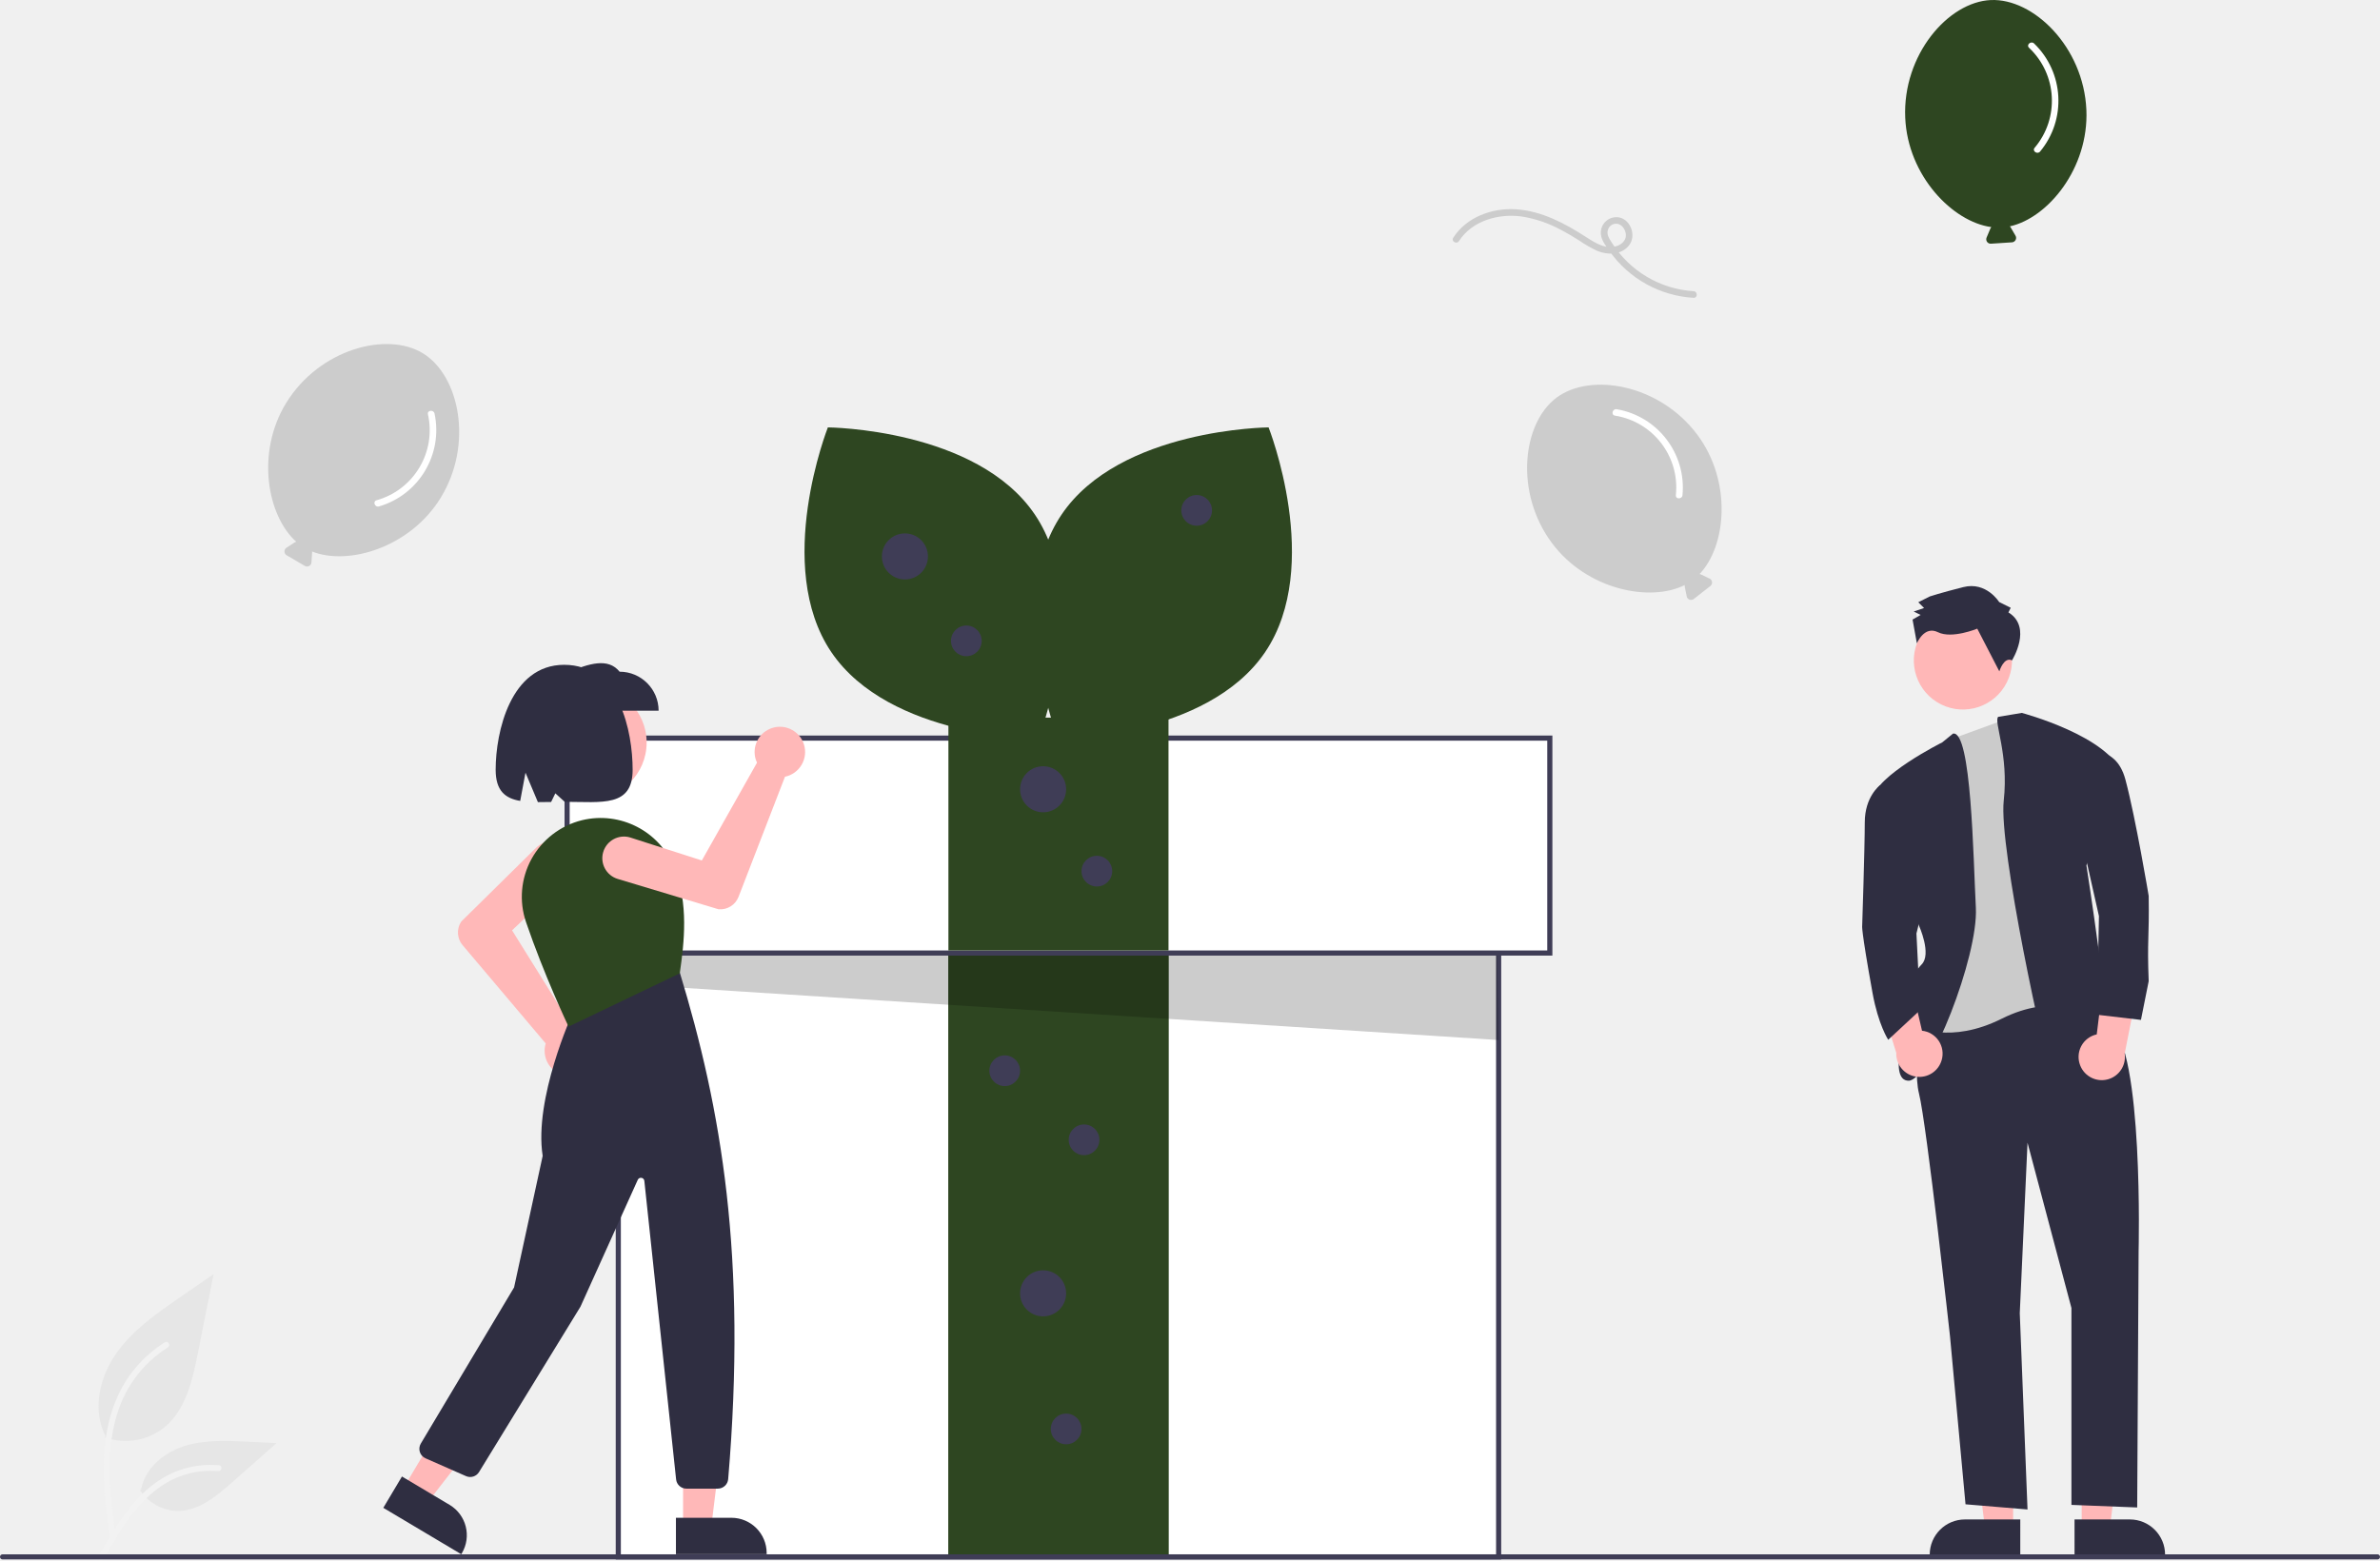
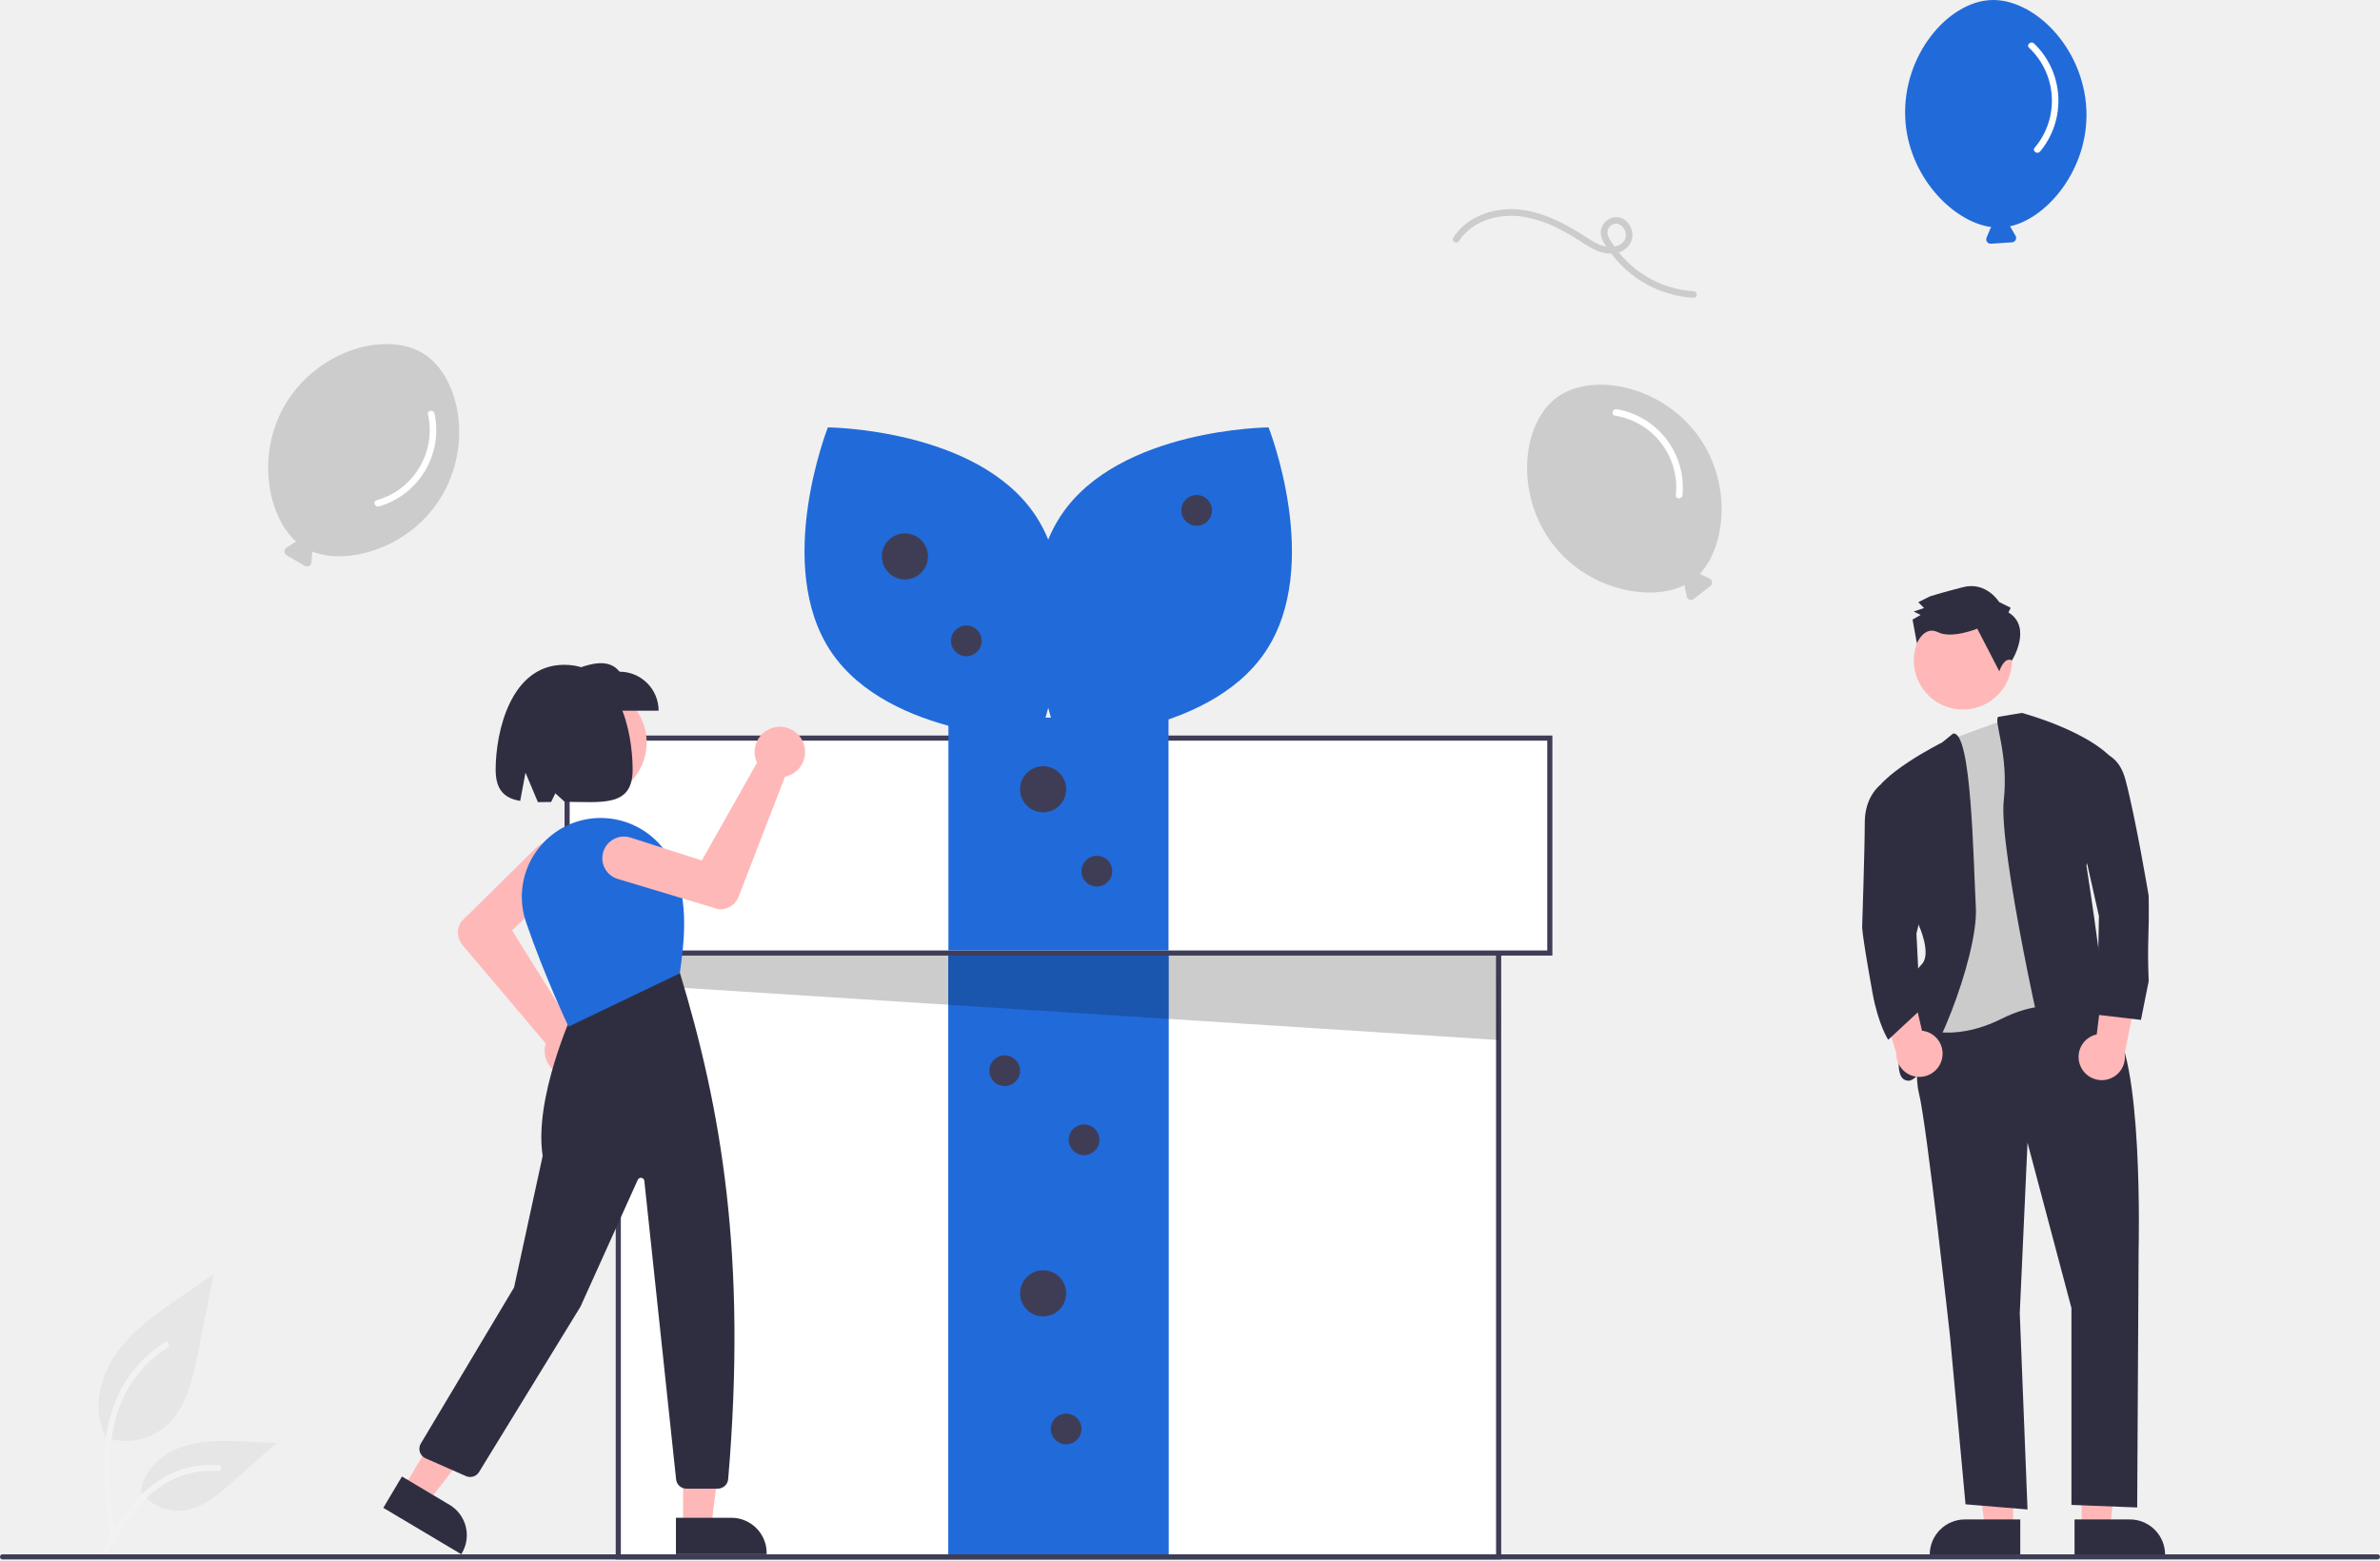
<svg xmlns="http://www.w3.org/2000/svg" data-name="Layer 1" width="930" height="609.874" viewBox="0 0 930 609.874">
-   <path id="f5877e54-26d9-4110-bb17-7d90037dcb2b-237" data-name="Path 438" d="M176.062,706.849a24.215,24.215,0,0,0,23.383-4.119c8.19-6.874,10.758-18.196,12.847-28.682l6.18-31.017L205.533,651.94c-9.305,6.406-18.818,13.019-25.26,22.298s-9.252,21.947-4.078,31.988" transform="translate(-135 -145.0632)" fill="#e6e6e6" />
-   <path id="af7e5462-cb8c-4c3a-a84b-026a28a01614-238" data-name="Path 439" d="M178.06,746.559c-1.628-11.864-3.304-23.881-2.159-35.872,1.015-10.649,4.264-21.049,10.878-29.579A49.206,49.206,0,0,1,199.404,669.668c1.262-.796,2.424,1.204,1.167,1.997a46.779,46.779,0,0,0-18.504,22.326c-4.029,10.246-4.675,21.416-3.982,32.3.419,6.582,1.311,13.121,2.206,19.653a1.198,1.198,0,0,1-.808,1.423,1.163,1.163,0,0,1-1.423-.808Z" transform="translate(-135 -145.0632)" fill="#f2f2f2" />
-   <path id="b74da307-8ad0-4d1b-99e4-dedad26aca71-239" data-name="Path 442" d="M189.781,727.523a17.825,17.825,0,0,0,15.531,8.019c7.864-.373,14.418-5.86,20.317-11.07l17.452-15.409-11.55-.553c-8.306-.398-16.827-.771-24.738,1.793s-15.208,8.726-16.654,16.915" transform="translate(-135 -145.0632)" fill="#e6e6e6" />
-   <path id="eea67ff0-2845-4236-af55-5d249be779f1-240" data-name="Path 443" d="M173.457,753.379c7.84-13.871,16.932-29.288,33.181-34.216a37.026,37.026,0,0,1,13.955-1.441c1.482.128,1.112,2.412-.367,2.285a34.398,34.398,0,0,0-22.272,5.892c-6.28,4.275-11.17,10.218-15.308,16.519-2.535,3.861-4.806,7.884-7.076,11.903C174.845,755.606,172.723,754.678,173.457,753.379Z" transform="translate(-135 -145.0632)" fill="#f2f2f2" />
+   <path id="f5877e54-26d9-4110-bb17-7d90037dcb2b-225" data-name="Path 438" d="M176.062,706.849a24.215,24.215,0,0,0,23.383-4.119c8.19-6.874,10.758-18.196,12.847-28.682l6.18-31.017L205.533,651.94c-9.305,6.406-18.818,13.019-25.26,22.298s-9.252,21.947-4.078,31.988" transform="translate(-135 -145.0632)" fill="#e6e6e6" />
+   <path id="af7e5462-cb8c-4c3a-a84b-026a28a01614-226" data-name="Path 439" d="M178.06,746.559c-1.628-11.864-3.304-23.881-2.159-35.872,1.015-10.649,4.264-21.049,10.878-29.579A49.206,49.206,0,0,1,199.404,669.668c1.262-.796,2.424,1.204,1.167,1.997a46.779,46.779,0,0,0-18.504,22.326c-4.029,10.246-4.675,21.416-3.982,32.3.419,6.582,1.311,13.121,2.206,19.653a1.198,1.198,0,0,1-.808,1.423,1.163,1.163,0,0,1-1.423-.808Z" transform="translate(-135 -145.0632)" fill="#f2f2f2" />
+   <path id="b74da307-8ad0-4d1b-99e4-dedad26aca71-227" data-name="Path 442" d="M189.781,727.523a17.825,17.825,0,0,0,15.531,8.019c7.864-.373,14.418-5.86,20.317-11.07l17.452-15.409-11.55-.553c-8.306-.398-16.827-.771-24.738,1.793s-15.208,8.726-16.654,16.915" transform="translate(-135 -145.0632)" fill="#e6e6e6" />
+   <path id="eea67ff0-2845-4236-af55-5d249be779f1-228" data-name="Path 443" d="M173.457,753.379c7.84-13.871,16.932-29.288,33.181-34.216a37.026,37.026,0,0,1,13.955-1.441c1.482.128,1.112,2.412-.367,2.285a34.398,34.398,0,0,0-22.272,5.892c-6.28,4.275-11.17,10.218-15.308,16.519-2.535,3.861-4.806,7.884-7.076,11.903C174.845,755.606,172.723,754.678,173.457,753.379Z" transform="translate(-135 -145.0632)" fill="#f2f2f2" />
  <rect x="241.602" y="315.468" width="344" height="293" fill="#fff" />
  <path d="M721.602,754.531h-346v-295h346Zm-344-2h342v-291h-342Z" transform="translate(-135 -145.0632)" fill="#3f3d56" />
-   <rect x="370.602" y="372.468" width="86" height="236" fill="#2e4621" />
-   <rect x="370.602" y="372.468" width="86" height="236" fill="#2e4621" />
+   <rect x="370.602" y="372.468" width="86" height="236" fill="#216ad9" />
+   <rect x="370.602" y="372.468" width="86" height="236" fill="#216ad9" />
  <polygon points="242.602 336.968 242.602 384.506 585.602 406.468 584.591 347.81 242.602 336.968" opacity="0.2" />
  <rect x="221.602" y="288.468" width="384" height="84" fill="#fff" />
  <path d="M741.602,518.531h-386v-86h386Zm-384-2h382v-82h-382Z" transform="translate(-135 -145.0632)" fill="#3f3d56" />
-   <rect x="370.602" y="280.468" width="86" height="91" fill="#2e4621" />
-   <path d="M539.394,346.188c22.701,33.652,1.312,87.775,1.312,87.775s-58.195-.436-80.897-34.088-1.312-87.775-1.312-87.775S516.693,312.536,539.394,346.188Z" transform="translate(-135 -145.0632)" fill="#2e4621" />
-   <path d="M549.81,346.188c-22.701,33.652-1.312,87.775-1.312,87.775s58.195-.436,80.897-34.088,1.312-87.775,1.312-87.775S572.512,312.536,549.81,346.188Z" transform="translate(-135 -145.0632)" fill="#2e4621" />
+   <rect x="370.602" y="280.468" width="86" height="91" fill="#216ad9" />
+   <path d="M539.394,346.188c22.701,33.652,1.312,87.775,1.312,87.775s-58.195-.436-80.897-34.088-1.312-87.775-1.312-87.775S516.693,312.536,539.394,346.188Z" transform="translate(-135 -145.0632)" fill="#216ad9" />
+   <path d="M549.81,346.188c-22.701,33.652-1.312,87.775-1.312,87.775s58.195-.436,80.897-34.088,1.312-87.775,1.312-87.775S572.512,312.536,549.81,346.188Z" transform="translate(-135 -145.0632)" fill="#216ad9" />
  <circle cx="353.602" cy="217.468" r="9" fill="#3f3d56" />
  <circle cx="407.602" cy="308.468" r="9" fill="#3f3d56" />
  <circle cx="407.602" cy="505.468" r="9" fill="#3f3d56" />
  <circle cx="377.602" cy="250.468" r="6" fill="#3f3d56" />
  <circle cx="467.602" cy="199.468" r="6" fill="#3f3d56" />
  <circle cx="428.602" cy="340.468" r="6" fill="#3f3d56" />
  <circle cx="392.602" cy="418.468" r="6" fill="#3f3d56" />
  <circle cx="423.602" cy="445.468" r="6" fill="#3f3d56" />
  <circle cx="416.602" cy="558.468" r="6" fill="#3f3d56" />
  <polygon points="786.636 597.422 775.663 597.421 770.442 555.095 786.638 555.096 786.636 597.422" fill="#ffb7b7" />
  <path d="M924.434,753.122l-35.383-.001v-.448a13.773,13.773,0,0,1,13.772-13.772h.001l21.611.001Z" transform="translate(-135 -145.0632)" fill="#2f2e41" />
  <polygon points="813.437 597.422 824.411 597.421 829.631 555.095 813.435 555.096 813.437 597.422" fill="#ffb7b7" />
  <path d="M945.638,738.902l21.611-.001h.001a13.773,13.773,0,0,1,13.772,13.772v.448l-35.383.001Z" transform="translate(-135 -145.0632)" fill="#2f2e41" />
  <circle cx="902.021" cy="403.187" r="19.18" transform="translate(4.5896 886.5343) rotate(-63.5798)" fill="#ffb7b7" />
  <path d="M887.898,535.13s-6.057,25.236-3.028,37.35,12.113,94.889,12.113,94.889l6.057,65.615,24.227,2.019-3.028-76.719,3.028-66.624L944.427,656.265v76.947l25.694,1.009.552-100.165s2.019-78.737-11.104-88.832-15.142-12.113-15.142-12.113Z" transform="translate(-135 -145.0632)" fill="#2f2e41" />
  <path d="M924.471,424.09l22.985,12.113,3.028,104.983s-13.123-8.076-33.312,2.019-33.312,3.028-33.312,3.028l12.113-45.425-5.047-60.567,7.219-6.552Z" transform="translate(-135 -145.0632)" fill="#cbcbcb" />
  <path d="M898.147,431.779l-4.193,3.416s-26.246,13.123-27.255,22.208l18.17,49.463s5.047,11.104,1.009,15.142-8.076,14.132-7.066,19.18-6.057,26.246,2.019,26.246,27.255-48.454,26.246-67.633S905.369,430.382,898.147,431.779Z" transform="translate(-135 -145.0632)" fill="#2f2e41" />
  <path d="M915.793,425.228l9.246-1.539s34.321,9.085,39.369,24.227l-14.132,35.331s10.095,64.605,7.066,64.605H954.313s8.076,6.057,3.028,8.076-17.161,18.17-20.189,11.104-21.199-90.851-19.18-109.021S914,427.131,915.793,425.228Z" transform="translate(-135 -145.0632)" fill="#2f2e41" />
  <path d="M919.805,384.407l.898-1.808-4.52-2.246s-4.986-8.113-14.009-5.833-13.083,3.645-13.083,3.645l-4.509,2.269,2.263,2.251-4.06,1.365,2.712,1.347-3.156,1.814,1.699,9.298s2.821-7.052,8.245-4.357,15.346-1.393,15.346-1.393l8.62,16.682s1.778-5.848,4.949-4.288C921.201,403.151,929.3,390.252,919.805,384.407Z" transform="translate(-135 -145.0632)" fill="#2f2e41" />
  <path d="M947.882,561.54A9.001,9.001,0,0,1,954.316,549.33l3.886-31.748L970.863,528.35l-5.631,28.498a9.049,9.049,0,0,1-17.349,4.693Z" transform="translate(-135 -145.0632)" fill="#ffb7b7" />
  <path d="M893.729,559.356a9.001,9.001,0,0,0-7.692-11.459L878.807,516.739,867.359,528.789,875.98,556.529a9.049,9.049,0,0,0,17.749,2.826Z" transform="translate(-135 -145.0632)" fill="#ffb7b7" />
  <path d="M948.37,439.69s13.123-5.047,17.161,10.095,9.085,45.425,9.085,45.425c.251,16.84-.644,16.84,0,33.312l-3.028,15.142-17.161-2.019.748-38.546-8.824-39.182Z" transform="translate(-135 -145.0632)" fill="#2f2e41" />
  <path d="M875.784,451.346l-6.222.666s-5.891,4.382-5.891,14.476-1.009,40.378-1.009,40.378-.573.709,4.038,26.246c2.247,12.447,6.13,18.321,6.13,18.321l12.531-11.636L883.86,509.894l4.038-16.151Z" transform="translate(-135 -145.0632)" fill="#2f2e41" />
  <path d="M1064,754.531H136a1,1,0,0,1,0-2h928a1,1,0,0,1,0,2Z" transform="translate(-135 -145.0632)" fill="#3f3d56" />
  <circle cx="230.649" cy="290.205" r="22.028" fill="#ffb8b8" />
  <path d="M357.696,565.61q-.416,0-.836-.037a9.868,9.868,0,0,1-8.856-11.763,9.239,9.239,0,0,1,.242-.938l-32.511-38.451a7.663,7.663,0,0,1-.533-9.134l.059-.072,29.264-28.855a8.459,8.459,0,0,1,11.878,12.047q-.055.054-.111.108l-21.195,20.15L358.299,545.905a9.39,9.39,0,0,1,1.309.161,9.868,9.868,0,0,1-1.913,19.544Z" transform="translate(-135 -145.0632)" fill="#ffb8b8" />
  <polygon points="266.928 596.776 277.924 596.776 283.154 554.366 266.926 554.367 266.928 596.776" fill="#ffb8b8" />
  <path d="M399.124,738.25l21.654-.001h.001a13.799,13.799,0,0,1,13.8,13.799v.449l-35.453.001Z" transform="translate(-135 -145.0632)" fill="#2f2e41" />
  <polygon points="157.641 581.575 167.089 587.2 193.281 553.436 179.338 545.134 157.641 581.575" fill="#ffb8b8" />
  <path d="M292.068,722.118l18.605,11.078.001 0a13.799,13.799,0,0,1,4.797,18.916l-0.0 0-.229.385L284.779,734.361Z" transform="translate(-135 -145.0632)" fill="#2f2e41" />
  <path d="M415.518,726.86H403.206a4.029,4.029,0,0,1-4.013-3.609l-12.413-116.678a1.346,1.346,0,0,0-2.564-.412l-22.393,49.584-39.645,64.646a4.055,4.055,0,0,1-5.066,1.584l-15.838-6.968a4.037,4.037,0,0,1-1.839-5.765l36.444-61.023,11.177-51.415c-3.515-22.297,11.555-55.447,11.708-55.78l.075-.162,41.512-16.225.208.255c16.371,53.724,26.347,111.54,18.981,198.272A4.063,4.063,0,0,1,415.518,726.86Z" transform="translate(-135 -145.0632)" fill="#2f2e41" />
-   <path d="M357.168,546.294l-.193-.406c-.092-.194-9.323-19.663-16.438-40.47a30.691,30.691,0,0,1,2.128-24.596,31.026,31.026,0,0,1,19.785-15.214h0a31.064,31.064,0,0,1,36.055,18.604c5.644,14.114,3.845,29.179,2.152,41.027l-.034.237-.216.103Z" transform="translate(-135 -145.0632)" fill="#2e4621" />
+   <path d="M357.168,546.294l-.193-.406c-.092-.194-9.323-19.663-16.438-40.47a30.691,30.691,0,0,1,2.128-24.596,31.026,31.026,0,0,1,19.785-15.214h0a31.064,31.064,0,0,1,36.055,18.604c5.644,14.114,3.845,29.179,2.152,41.027l-.034.237-.216.103Z" transform="translate(-135 -145.0632)" fill="#216ad9" />
  <path d="M392.357,422.825H357.379V407.579c7.677-3.05,15.19-5.644,19.731,0a15.247,15.247,0,0,1,15.247,15.247Z" transform="translate(-135 -145.0632)" fill="#2f2e41" />
  <path d="M355.443,404.888c-20.91,0-26.763,26.21-26.763,40.997,0,8.246,3.729,11.196,9.59,12.194l2.07-11.038,4.847,11.513c1.646.008,3.375-.024,5.168-.057l1.643-3.384,3.665,3.323c14.679.022,26.542,2.162,26.542-12.551C382.205,431.098,377.072,404.888,355.443,404.888Z" transform="translate(-135 -145.0632)" fill="#2f2e41" />
  <path d="M448.387,434.222q.199.365.369.751a9.868,9.868,0,0,1-6.077,13.412,9.242,9.242,0,0,1-.939.237l-18.157,46.966a7.663,7.663,0,0,1-7.76,4.847l-.091-.017-39.353-11.847a8.459,8.459,0,0,1,4.878-16.2q.074.022.147.046l27.844,8.94,21.557-38.217a9.387,9.387,0,0,1-.486-1.226,9.868,9.868,0,0,1,18.069-7.692Z" transform="translate(-135 -145.0632)" fill="#ffb8b8" />
  <path d="M798.219,314.932c-14.711-19.687-41.636-24.438-55.016-14.441s-16.453,37.166-1.742,56.853c13.617,18.223,38.288,23.193,51.876,16.366a1.706,1.706,0,0,0-.008.647l.766,3.787a1.728,1.728,0,0,0,2.758,1.019l6.487-5.068a1.728,1.728,0,0,0-.321-2.923l-3.49-1.66a1.71,1.71,0,0,0-.384-.121C809.62,358.319,811.865,333.194,798.219,314.932Z" transform="translate(-135 -145.0632)" fill="#ccc" />
  <path d="M766.04,307.499a28.432,28.432,0,0,1,23.812,31.085c-.158,1.66,2.435,1.649,2.592,0a31.088,31.088,0,0,0-25.715-33.584C765.097,304.722,764.396,307.219,766.04,307.499Z" transform="translate(-135 -145.0632)" fill="#fff" />
  <path d="M307.198,339.624c12.862-20.942,7.332-47.719-6.9-56.459s-40.615-1.563-53.476,19.379c-11.905,19.385-7.412,44.147,3.952,54.253a1.707,1.707,0,0,0-.604.232l-3.237,2.111a1.728,1.728,0,0,0,.071,2.939l7.106,4.157a1.728,1.728,0,0,0,2.597-1.378l.253-3.856a1.71,1.71,0,0,0-.03-.401C271.089,366.244,295.267,359.051,307.198,339.624Z" transform="translate(-135 -145.0632)" fill="#ccc" />
  <path d="M302.22,306.975a28.432,28.432,0,0,1-20.092,33.609c-1.601.466-.633,2.872.957,2.409a31.088,31.088,0,0,0,21.712-36.301C304.452,305.073,301.873,305.344,302.22,306.975Z" transform="translate(-135 -145.0632)" fill="#fff" />
-   <path d="M950.265,187.99c-1.075-24.553-20.654-43.638-37.34-42.907s-34.521,21.454-33.446,46.007c.995,22.727,18.588,40.723,33.662,42.73a1.706,1.706,0,0,0-.371.53l-1.499,3.562a1.728,1.728,0,0,0,1.705,2.395l8.215-.537a1.728,1.728,0,0,0,1.38-2.596l-1.95-3.336a1.71,1.71,0,0,0-.249-.316C935.262,230.267,951.262,210.767,950.265,187.99Z" transform="translate(-135 -145.0632)" fill="#2e4621" />
+   <path d="M950.265,187.99c-1.075-24.553-20.654-43.638-37.34-42.907s-34.521,21.454-33.446,46.007c.995,22.727,18.588,40.723,33.662,42.73a1.706,1.706,0,0,0-.371.53l-1.499,3.562a1.728,1.728,0,0,0,1.705,2.395l8.215-.537a1.728,1.728,0,0,0,1.38-2.596l-1.95-3.336a1.71,1.71,0,0,0-.249-.316C935.262,230.267,951.262,210.767,950.265,187.99Z" transform="translate(-135 -145.0632)" fill="#216ad9" />
  <path d="M927.854,163.732a28.432,28.432,0,0,1,2.181,39.096c-1.065,1.283,1.084,2.734,2.142,1.459a31.088,31.088,0,0,0-2.347-42.234C928.638,160.906,926.652,162.575,927.854,163.732Z" transform="translate(-135 -145.0632)" fill="#fff" />
  <path d="M796.775,258.872a40.784,40.784,0,0,1-31.9-18.896c-.966-1.544-2.226-3.24-1.558-5.141a3.38,3.38,0,0,1,3.502-2.339c1.971.24,3.243,2.168,3.486,4.016.275,2.096-1.203,3.741-3.029,4.52-4.461,1.903-8.962-1.038-12.595-3.385-8.28-5.348-17.387-10.184-27.42-10.794-9.283-.564-19.237,3.076-24.4,11.126-.903,1.408,1.339,2.71,2.238,1.308,5.121-7.983,15.472-10.851,24.473-9.617a47.576,47.576,0,0,1,15.313,5.199c2.474,1.284,4.873,2.707,7.224,4.203a46.096,46.096,0,0,0,7.085,4.062c4.132,1.697,9.601,1.565,12.487-2.343,2.692-3.645.612-9.715-3.892-10.739a6.085,6.085,0,0,0-7.128,7.239c.449,2.147,2.066,4.248,3.317,6.002a43.379,43.379,0,0,0,32.795,18.17c1.667.082,1.663-2.51,0-2.592Z" transform="translate(-135 -145.0632)" fill="#ccc" />
</svg>
